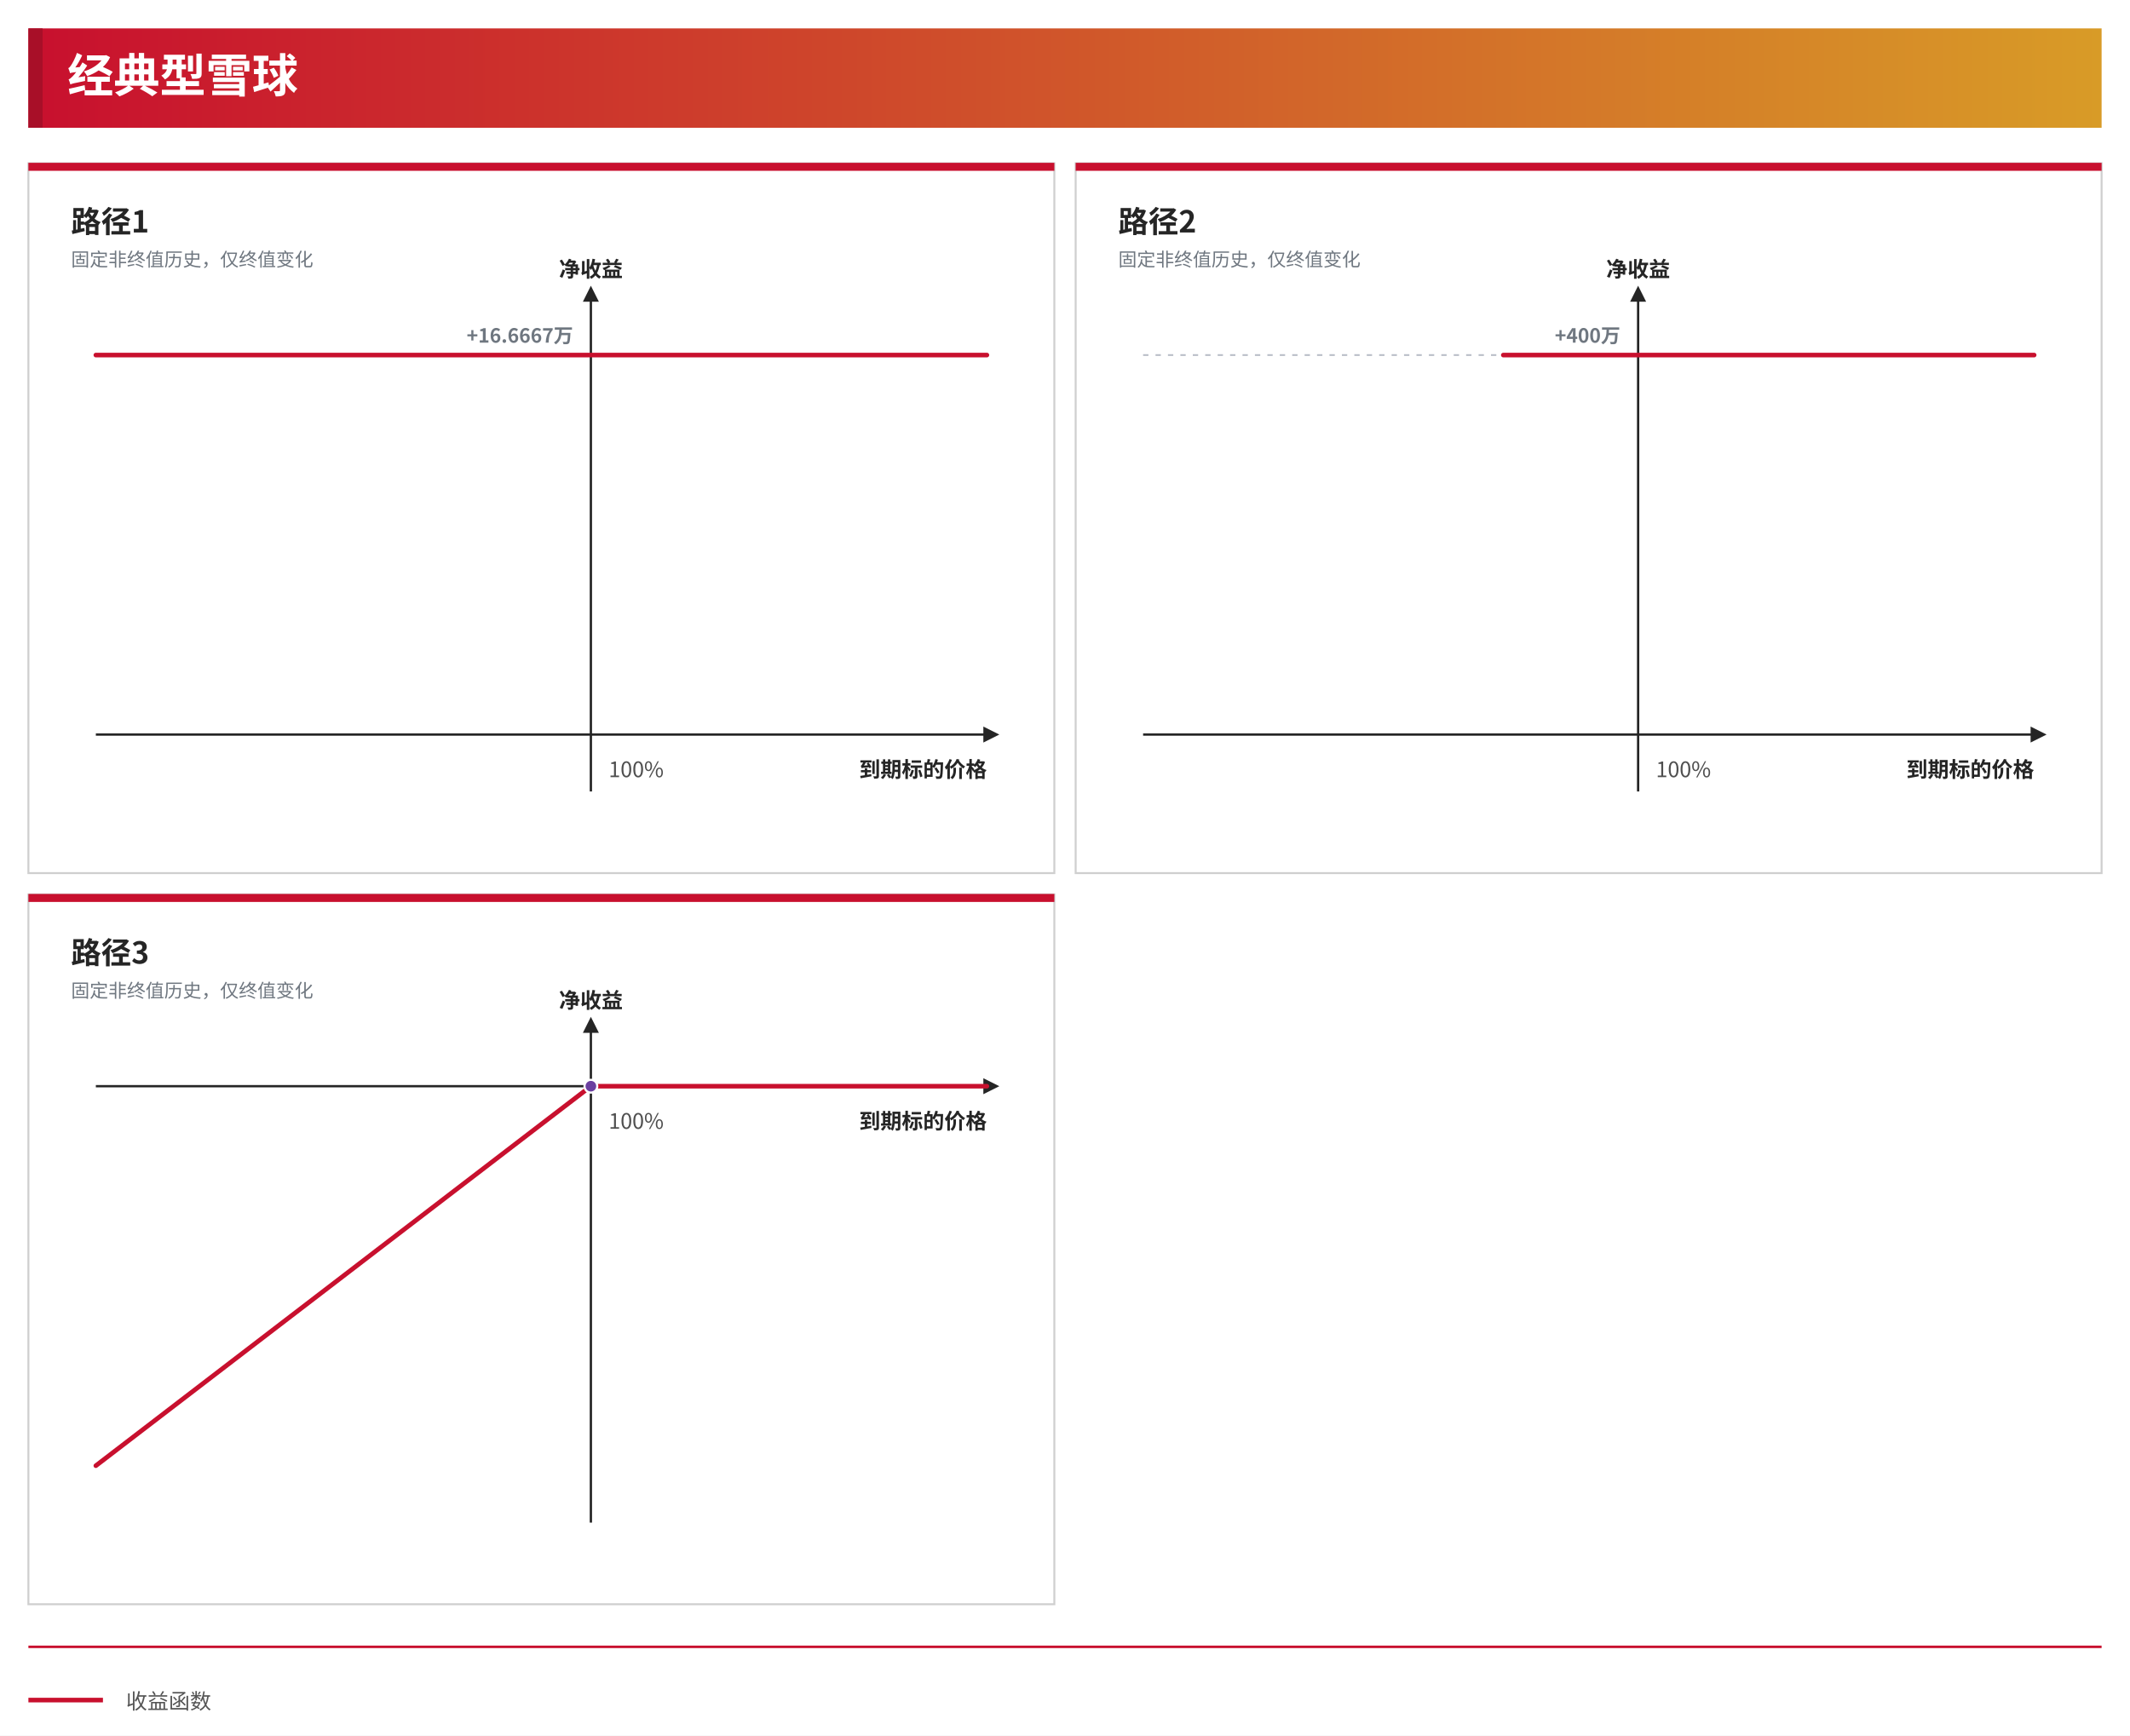
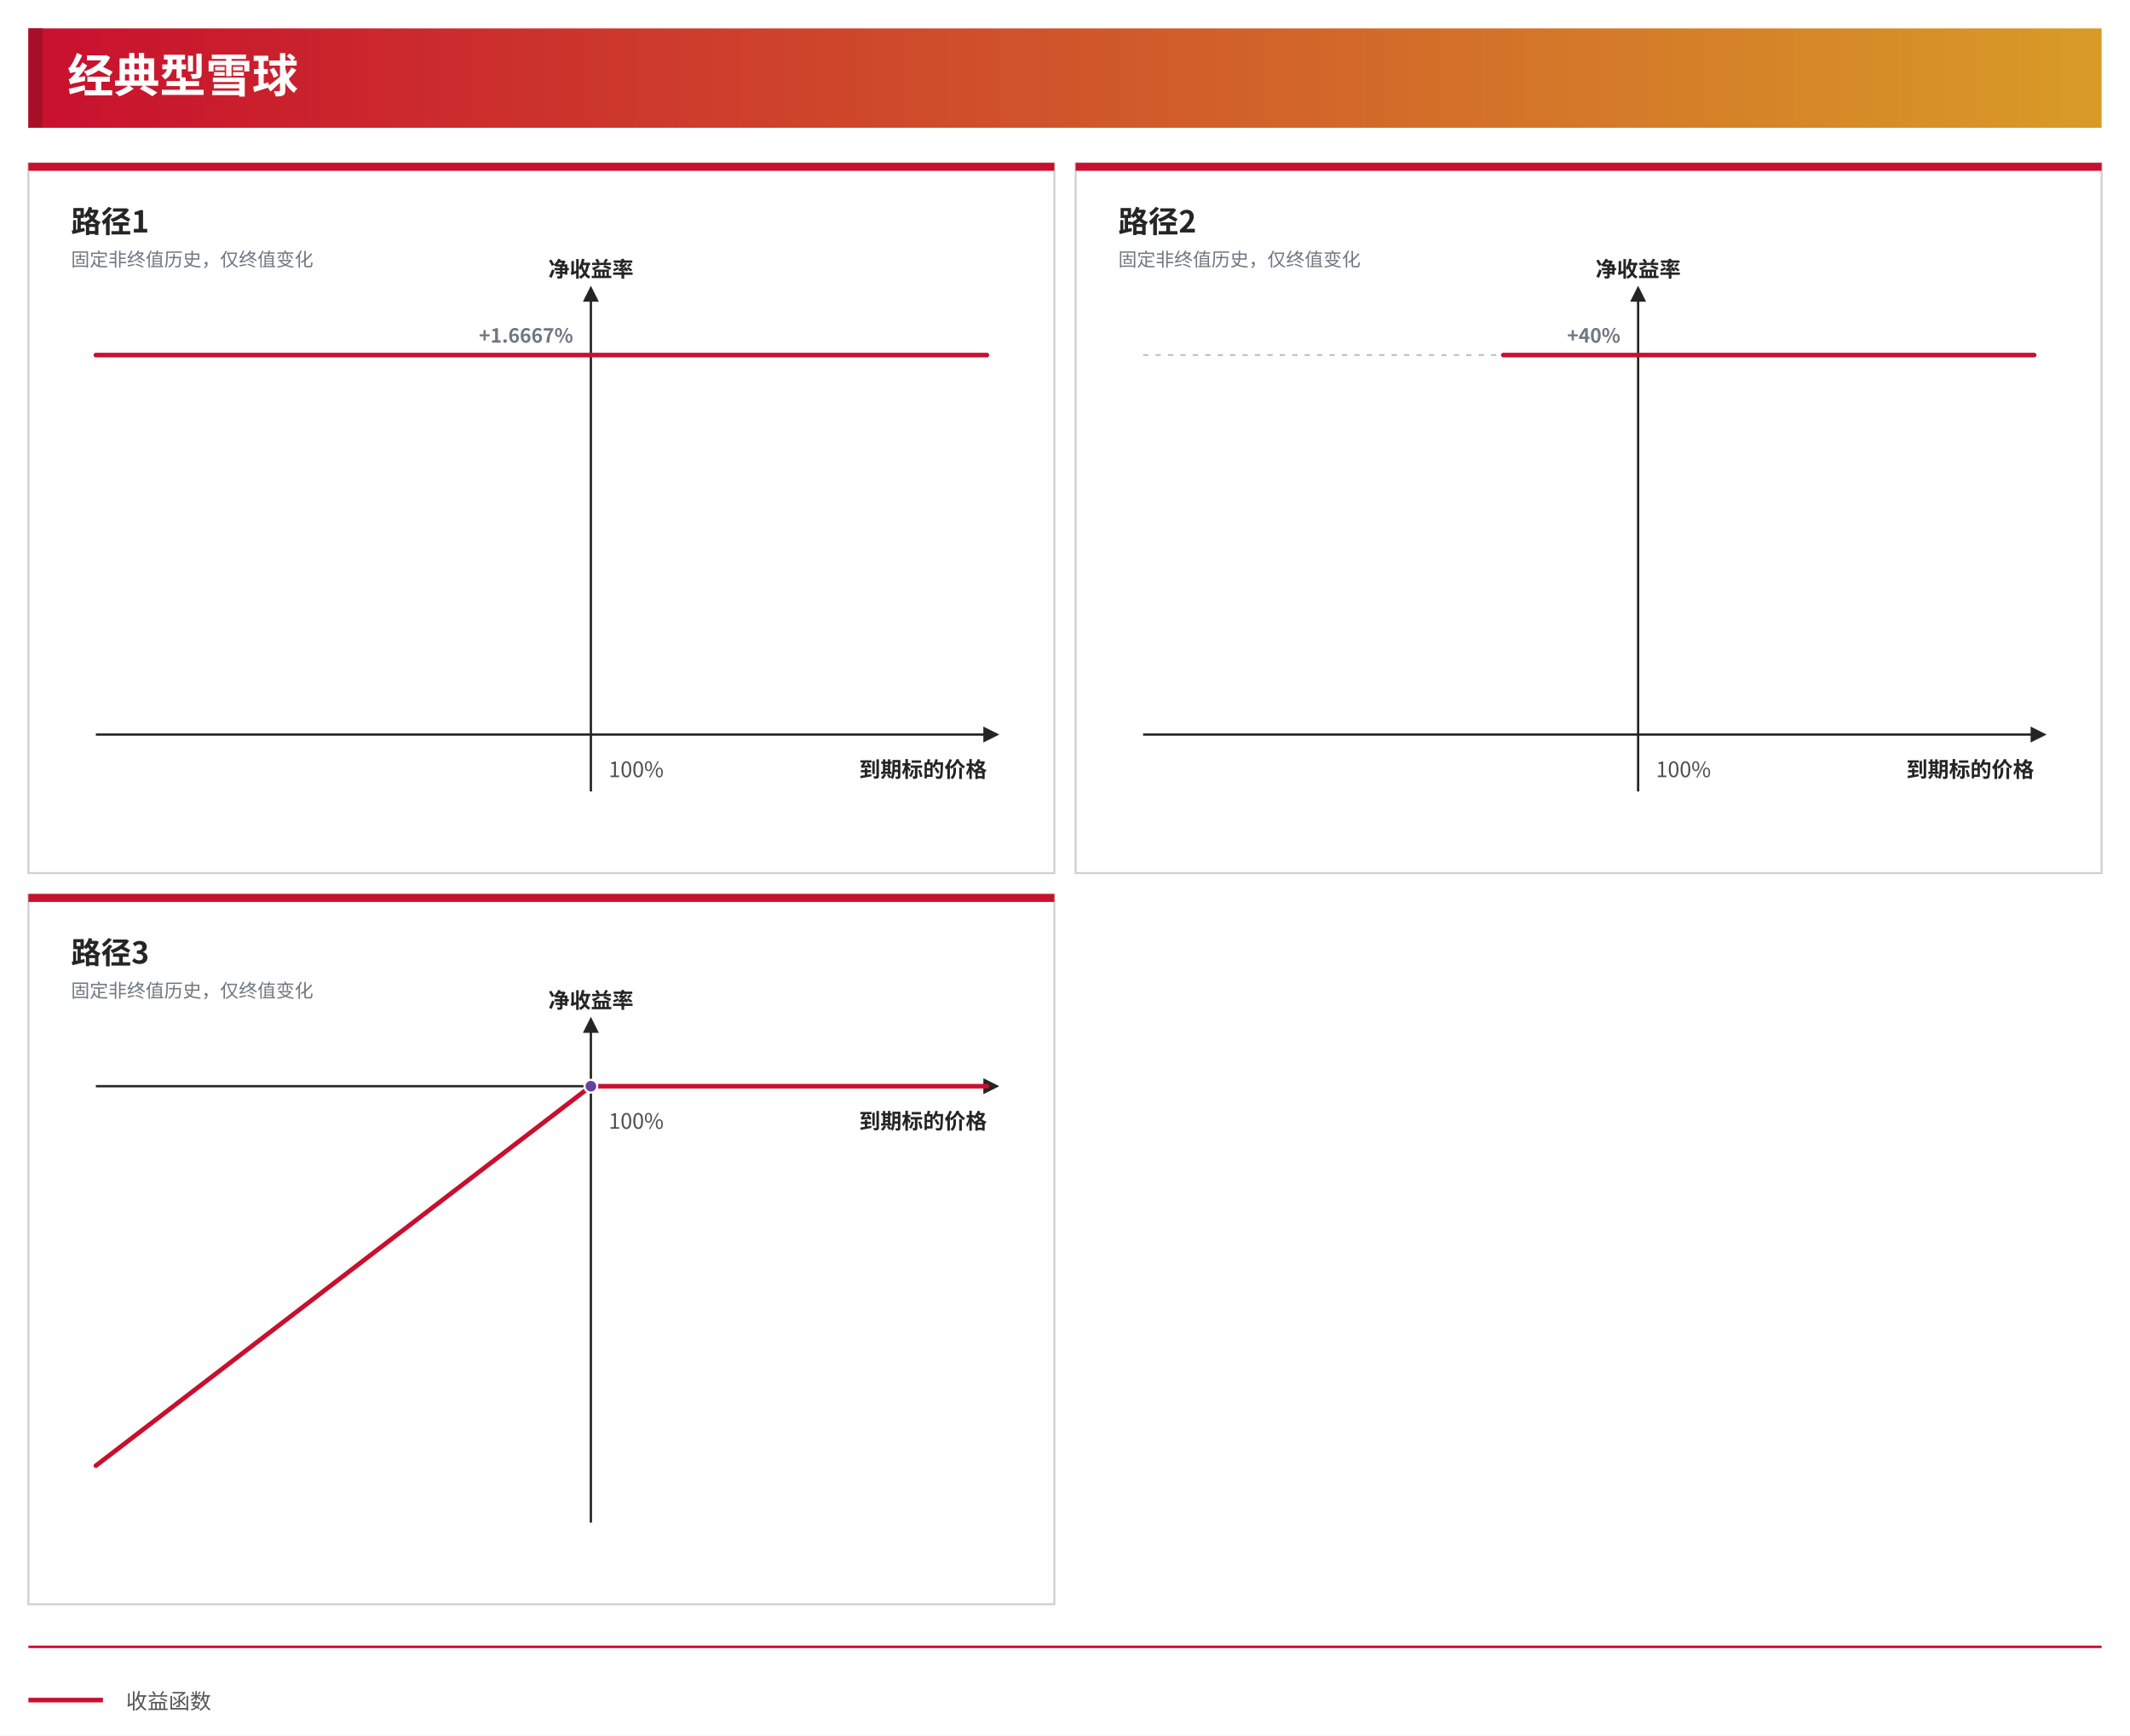
<svg xmlns="http://www.w3.org/2000/svg" width="1200" height="978" viewBox="0 0 1200 978" role="img" aria-labelledby="title desc">
  <defs>
    <linearGradient id="everbright-red-gold" x1="0" y1="0" x2="1" y2="0">
      <stop offset="0" stop-color="#C8102E" />
      <stop offset="1" stop-color="#D89B27" />
    </linearGradient>
    <style>
  .cn{font-family:"PingFang SC","Microsoft YaHei","Noto Sans CJK SC",Arial,sans-serif}.card{fill:#fff;stroke:#CFCFCF;stroke-width:1.1}.card-accent{stroke:#C8102E;stroke-width:4.5}.scenario-no{font-size:17px;font-weight:700;fill:#252525}.scenario-note{font-size:10.5px;fill:#6F7780}.axis-title{font-size:12px;font-weight:600;fill:#252525}.reference-label,.range-label{font-size:12px;fill:#4F4F4F}.axis{stroke:#252525;stroke-width:1.3}.axis-arrow{fill:#252525}.threshold{stroke-width:1;opacity:.82}.threshold-value{font-size:11px;font-weight:700}.payoff-guide{stroke:#B9BEC7;stroke-width:1;stroke-dasharray:3 4}.payoff-level-label{font-size:11px;font-weight:600;fill:#6F7780}.payoff-line{fill:none;stroke:#C8102E;stroke-width:2.6;stroke-linecap:round;stroke-linejoin:round}.payoff-jump{stroke:#C8102E;stroke-width:1.4;stroke-dasharray:4 3;fill:none}.curve-turn{fill:#6B3FA0;stroke:#fff;stroke-width:1.2}.curve-endpoint{stroke:#C8102E;stroke-width:1.7}.curve-endpoint.open{fill:#fff}.curve-endpoint.closed{fill:#C8102E}.global-legend{font-size:12px;fill:#555}.global-legend .token-sub{font-size:9px}
  </style>
  </defs>
  <rect width="1200" height="978" fill="#fff" />
  <rect x="16" y="16" width="1168" height="56" fill="url(#everbright-red-gold)" />
  <rect x="16" y="16" width="8" height="56" fill="#A80F28" />
  <text class="cn" x="38" y="52" fill="#fff" font-size="26" font-weight="700">经典型雪球</text>
  <g data-path-card="0">
    <defs>
      <clipPath id="payoffer-card-clip-0">
        <rect x="20" y="96" width="570" height="392" />
      </clipPath>
    </defs>
    <rect class="card" x="16" y="92" width="578" height="400" />
    <line class="card-accent" x1="16" y1="94" x2="594" y2="94" />
    <g clip-path="url(#payoffer-card-clip-0)">
      <text class="cn scenario-no" x="40" y="131">路径1</text>
      <text class="cn scenario-note" x="40" y="150">固定非终值历史，仅终值变化</text>
      <line class="payoff-guide" x1="54" y1="200.077" x2="556" y2="200.077" />
-       <text class="cn payoff-level-label" x="322.889" y="193.077" text-anchor="end">+16.6667万</text>
+       <text class="cn payoff-level-label" x="322.889" y="193.077" text-anchor="end">+1.6667%</text>
      <line class="axis" x1="54" y1="413.923" x2="556" y2="413.923" />
      <line class="axis" x1="332.889" y1="168" x2="332.889" y2="446" />
      <path class="axis-arrow" d="M332.889 161 L328.389 170 L337.389 170 Z" />
      <path class="axis-arrow" d="M563 413.923 L554 409.423 L554 418.423 Z" />
      <path class="payoff-line" d="M54 200.077 L64.681 200.077 L75.362 200.077 L86.043 200.077 L96.723 200.077 L107.404 200.077 L118.085 200.077 L128.766 200.077 L139.447 200.077 L150.128 200.077 L160.809 200.077 L171.489 200.077 L182.17 200.077 L192.851 200.077 L203.532 200.077 L214.213 200.077 L224.894 200.077 L235.575 200.077 L246.255 200.077 L256.936 200.077 L267.617 200.077 L278.298 200.077 L288.979 200.077 L299.66 200.077 L310.34 200.077 L321.021 200.077 L331.702 200.077 L342.383 200.077 L353.064 200.077 L363.745 200.077 L374.425 200.077 L385.106 200.077 L395.787 200.077 L406.468 200.077 L417.149 200.077 L427.83 200.077 L438.511 200.077 L449.192 200.077 L459.872 200.077 L470.553 200.077 L481.234 200.077 L491.915 200.077 L502.596 200.077 L513.277 200.077 L523.957 200.077 L534.638 200.077 L545.319 200.077 L556 200.077" />
-       <text class="cn axis-title" x="332.889" y="156" text-anchor="middle">净收益</text>
+       <text class="cn axis-title" x="332.889" y="156" text-anchor="middle">净收益率</text>
      <text class="cn reference-label" x="342.889" y="437.923" text-anchor="start">100%</text>
      <text class="cn axis-title" x="556" y="437.923" text-anchor="end">到期标的价格</text>
    </g>
  </g>
  <g data-path-card="1">
    <defs>
      <clipPath id="payoffer-card-clip-1">
        <rect x="610" y="96" width="570" height="392" />
      </clipPath>
    </defs>
    <rect class="card" x="606" y="92" width="578" height="400" />
    <line class="card-accent" x1="606" y1="94" x2="1184" y2="94" />
    <g clip-path="url(#payoffer-card-clip-1)">
      <text class="cn scenario-no" x="630" y="131">路径2</text>
      <text class="cn scenario-note" x="630" y="150">固定非终值历史，仅终值变化</text>
      <line class="payoff-guide" x1="644" y1="200.077" x2="1146" y2="200.077" />
-       <text class="cn payoff-level-label" x="912.889" y="193.077" text-anchor="end">+400万</text>
+       <text class="cn payoff-level-label" x="912.889" y="193.077" text-anchor="end">+40%</text>
      <line class="axis" x1="644" y1="413.923" x2="1146" y2="413.923" />
      <line class="axis" x1="922.889" y1="168" x2="922.889" y2="446" />
      <path class="axis-arrow" d="M922.889 161 L918.389 170 L927.389 170 Z" />
      <path class="axis-arrow" d="M1153 413.923 L1144 409.423 L1144 418.423 Z" />
      <path class="payoff-line" d="M846.936 200.077 L857.617 200.077 L868.298 200.077 L878.979 200.077 L889.66 200.077 L900.34 200.077 L911.021 200.077 L921.702 200.077 L932.383 200.077 L943.064 200.077 L953.745 200.077 L964.426 200.077 L975.106 200.077 L985.787 200.077 L996.468 200.077 L1007.149 200.077 L1017.83 200.077 L1028.511 200.077 L1039.191 200.077 L1049.872 200.077 L1060.553 200.077 L1071.234 200.077 L1081.915 200.077 L1092.596 200.077 L1103.277 200.077 L1113.957 200.077 L1124.638 200.077 L1135.319 200.077 L1146 200.077" />
-       <text class="cn axis-title" x="922.889" y="156" text-anchor="middle">净收益</text>
+       <text class="cn axis-title" x="922.889" y="156" text-anchor="middle">净收益率</text>
      <text class="cn reference-label" x="932.889" y="437.923" text-anchor="start">100%</text>
      <text class="cn axis-title" x="1146" y="437.923" text-anchor="end">到期标的价格</text>
    </g>
  </g>
  <g data-path-card="2">
    <defs>
      <clipPath id="payoffer-card-clip-2">
        <rect x="20" y="508" width="570" height="392" />
      </clipPath>
    </defs>
    <rect class="card" x="16" y="504" width="578" height="400" />
    <line class="card-accent" x1="16" y1="506" x2="594" y2="506" />
    <g clip-path="url(#payoffer-card-clip-2)">
      <text class="cn scenario-no" x="40" y="543">路径3</text>
      <text class="cn scenario-note" x="40" y="562">固定非终值历史，仅终值变化</text>
      <line class="axis" x1="54" y1="612.077" x2="556" y2="612.077" />
      <line class="axis" x1="332.889" y1="580" x2="332.889" y2="858" />
      <path class="axis-arrow" d="M332.889 573 L328.389 582 L337.389 582 Z" />
      <path class="axis-arrow" d="M563 612.077 L554 607.577 L554 616.577 Z" />
      <path class="payoff-line" d="M332.889 612.077 L337.636 612.077 L342.383 612.077 L347.13 612.077 L351.877 612.077 L356.624 612.077 L361.371 612.077 L366.118 612.077 L370.865 612.077 L375.612 612.077 L380.359 612.077 L385.106 612.077 L389.853 612.077 L394.601 612.077 L399.348 612.077 L404.095 612.077 L408.842 612.077 L413.589 612.077 L418.336 612.077 L423.083 612.077 L427.83 612.077 L432.577 612.077 L437.324 612.077 L442.071 612.077 L446.818 612.077 L451.565 612.077 L456.312 612.077 L461.059 612.077 L465.806 612.077 L470.553 612.077 L475.3 612.077 L480.047 612.077 L484.794 612.077 L489.541 612.077 L494.288 612.077 L499.036 612.077 L503.783 612.077 L508.53 612.077 L513.277 612.077 L518.024 612.077 L522.771 612.077 L527.518 612.077 L532.265 612.077 L537.012 612.077 L541.759 612.077 L546.506 612.077 L551.253 612.077 L556 612.077 M54 825.923 L59.934 821.373 L65.868 816.823 L71.801 812.273 L77.735 807.723 L83.669 803.173 L89.603 798.624 L95.537 794.074 L101.47 789.524 L107.404 784.974 L113.338 780.424 L119.272 775.874 L125.206 771.324 L131.139 766.774 L137.073 762.224 L143.007 757.674 L148.941 753.124 L154.875 748.574 L160.809 744.025 L166.742 739.475 L172.676 734.925 L178.61 730.375 L184.544 725.825 L190.477 721.275 L196.411 716.725 L202.345 712.175 L208.279 707.625 L214.213 703.075 L220.147 698.525 L226.08 693.976 L232.014 689.426 L237.948 684.876 L243.882 680.326 L249.816 675.776 L255.749 671.226 L261.683 666.676 L267.617 662.126 L273.551 657.576 L279.485 653.026 L285.418 648.476 L291.352 643.926 L297.286 639.376 L303.22 634.827 L309.154 630.277 L315.087 625.727 L321.021 621.177 L326.955 616.627 L332.889 612.077" />
      <circle class="curve-turn" cx="332.889" cy="612.077" r="3.6" />
-       <text class="cn axis-title" x="332.889" y="568" text-anchor="middle">净收益</text>
+       <text class="cn axis-title" x="332.889" y="568" text-anchor="middle">净收益率</text>
      <text class="cn reference-label" x="342.889" y="636.077" text-anchor="start">100%</text>
      <text class="cn axis-title" x="556" y="636.077" text-anchor="end">到期标的价格</text>
    </g>
  </g>
  <line x1="16" y1="928" x2="1184" y2="928" stroke="#C8102E" stroke-width="1.4" />
  <g class="cn" data-global-legend="true">
    <line x1="16" y1="958" x2="58" y2="958" stroke="#C8102E" stroke-width="2.6" />
    <text class="global-legend" x="71" y="963">收益函数</text>
  </g>
</svg>
